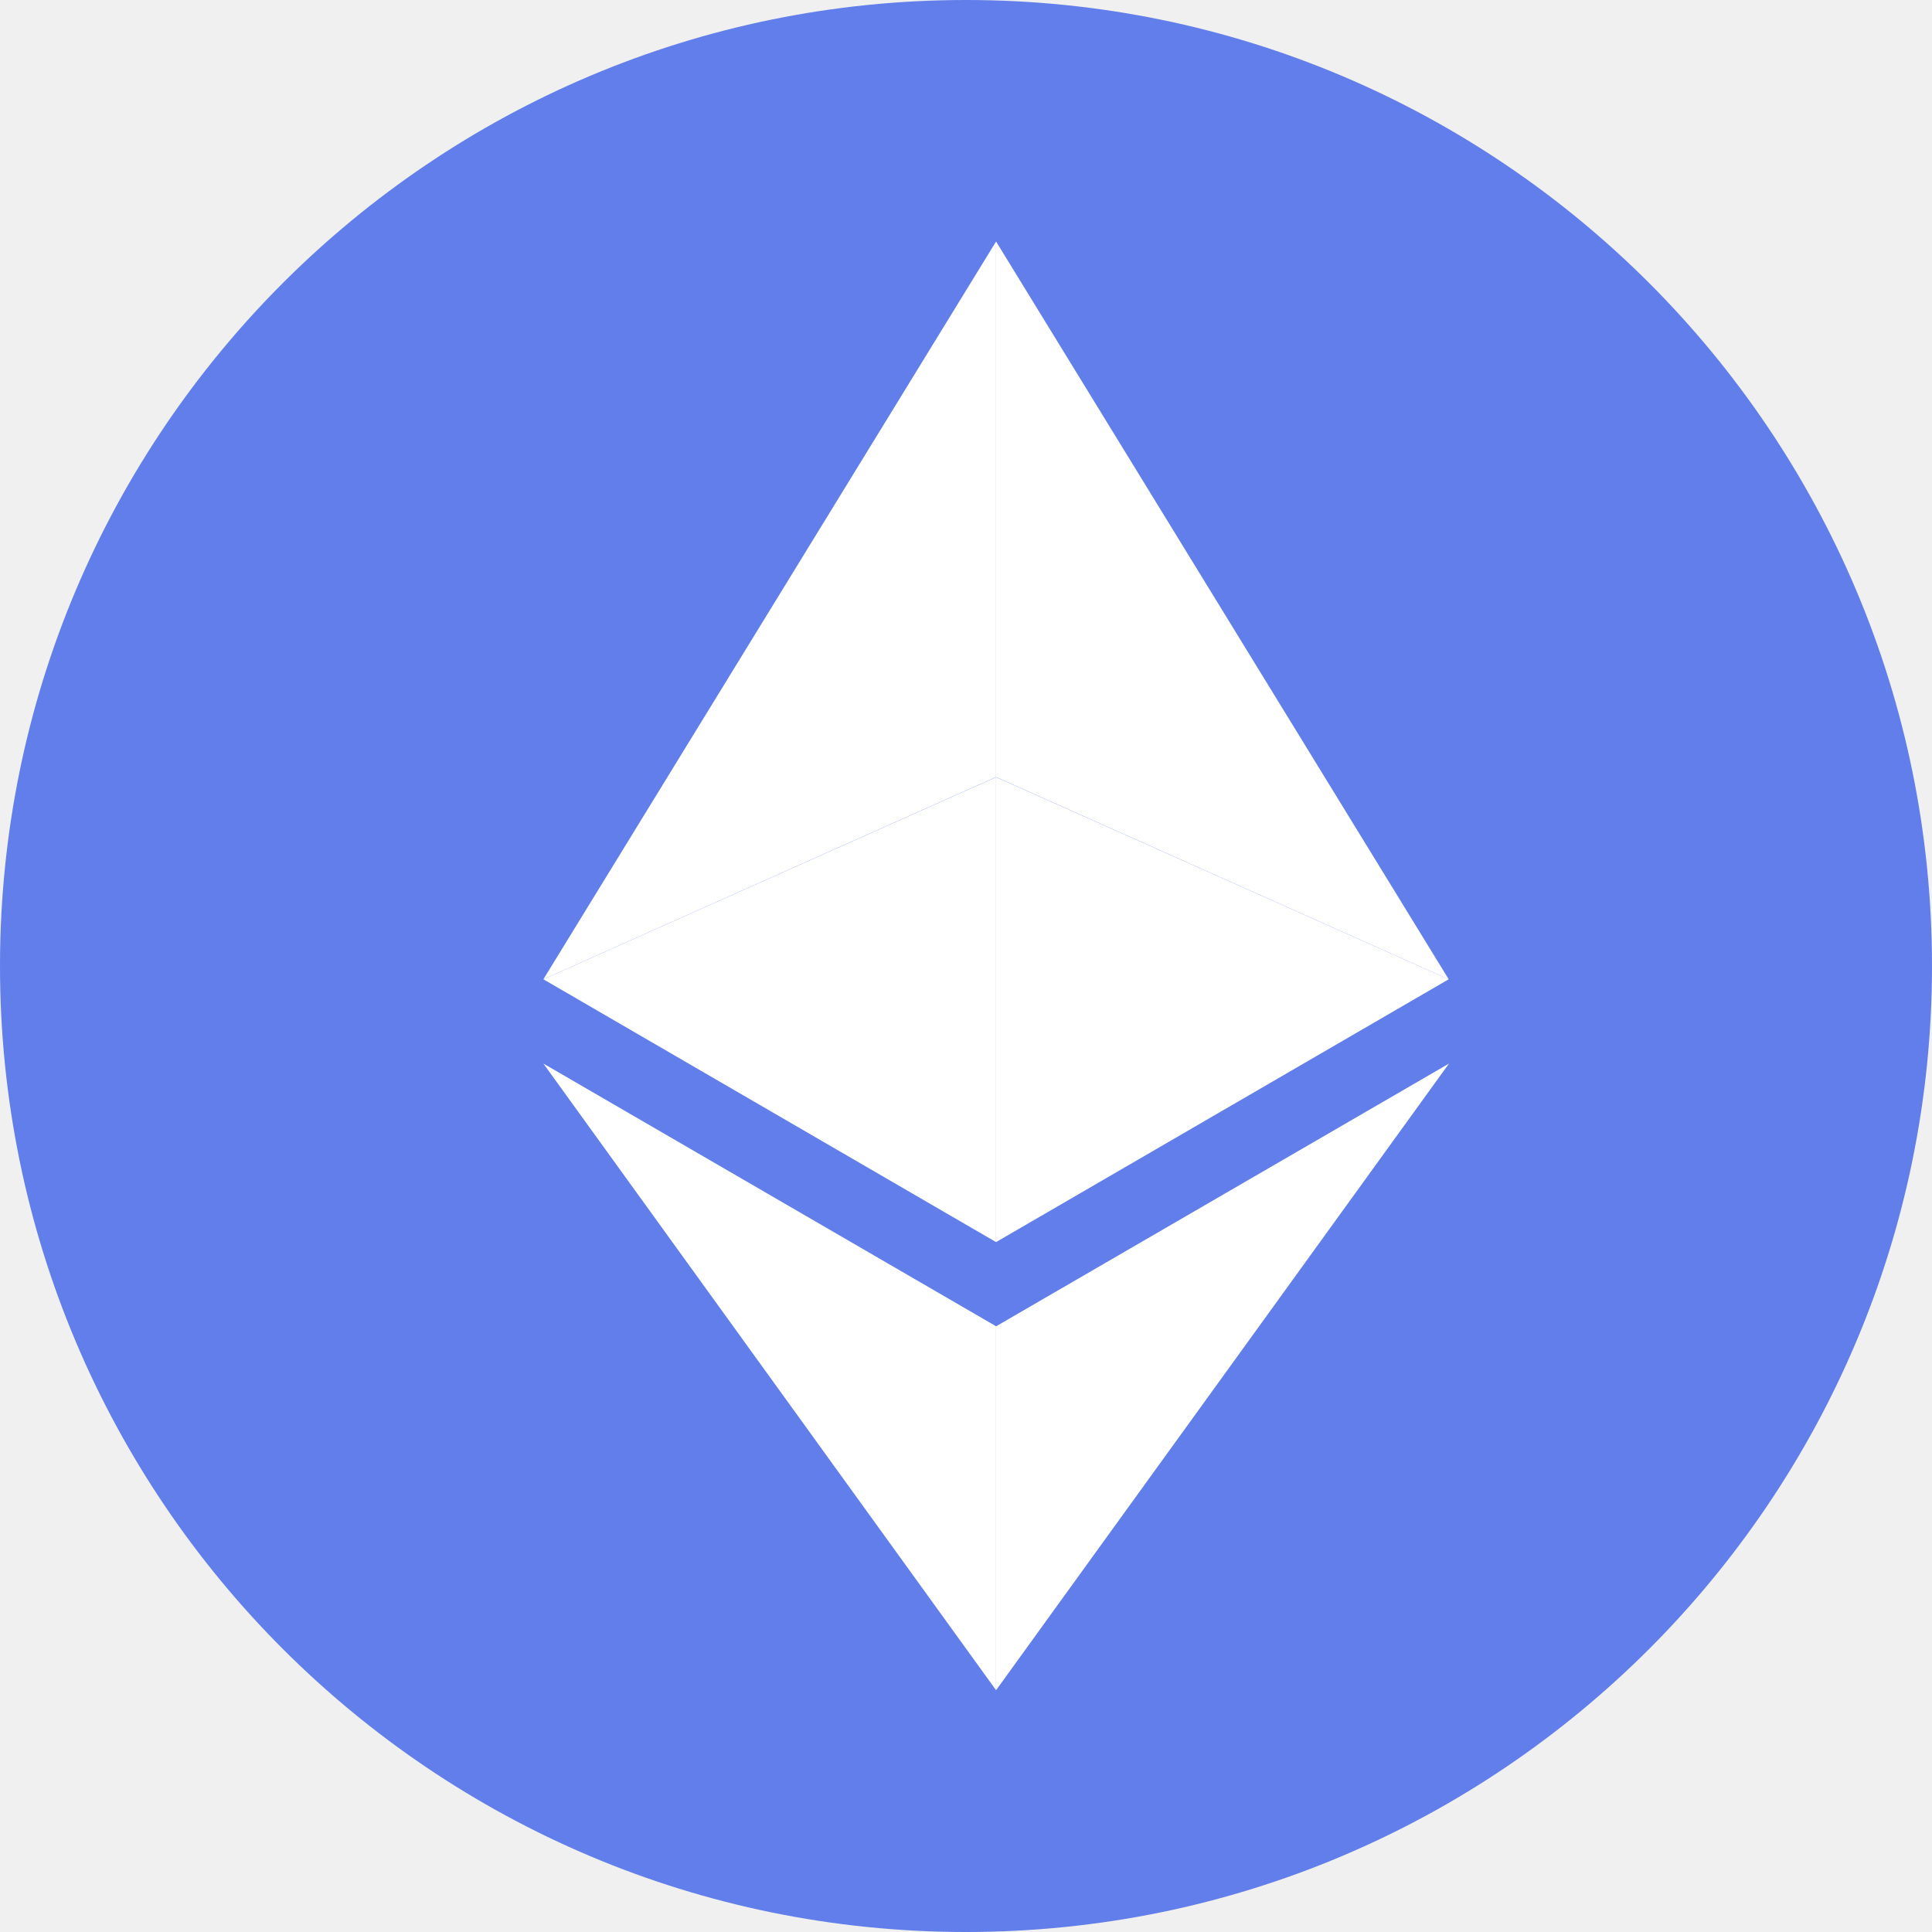
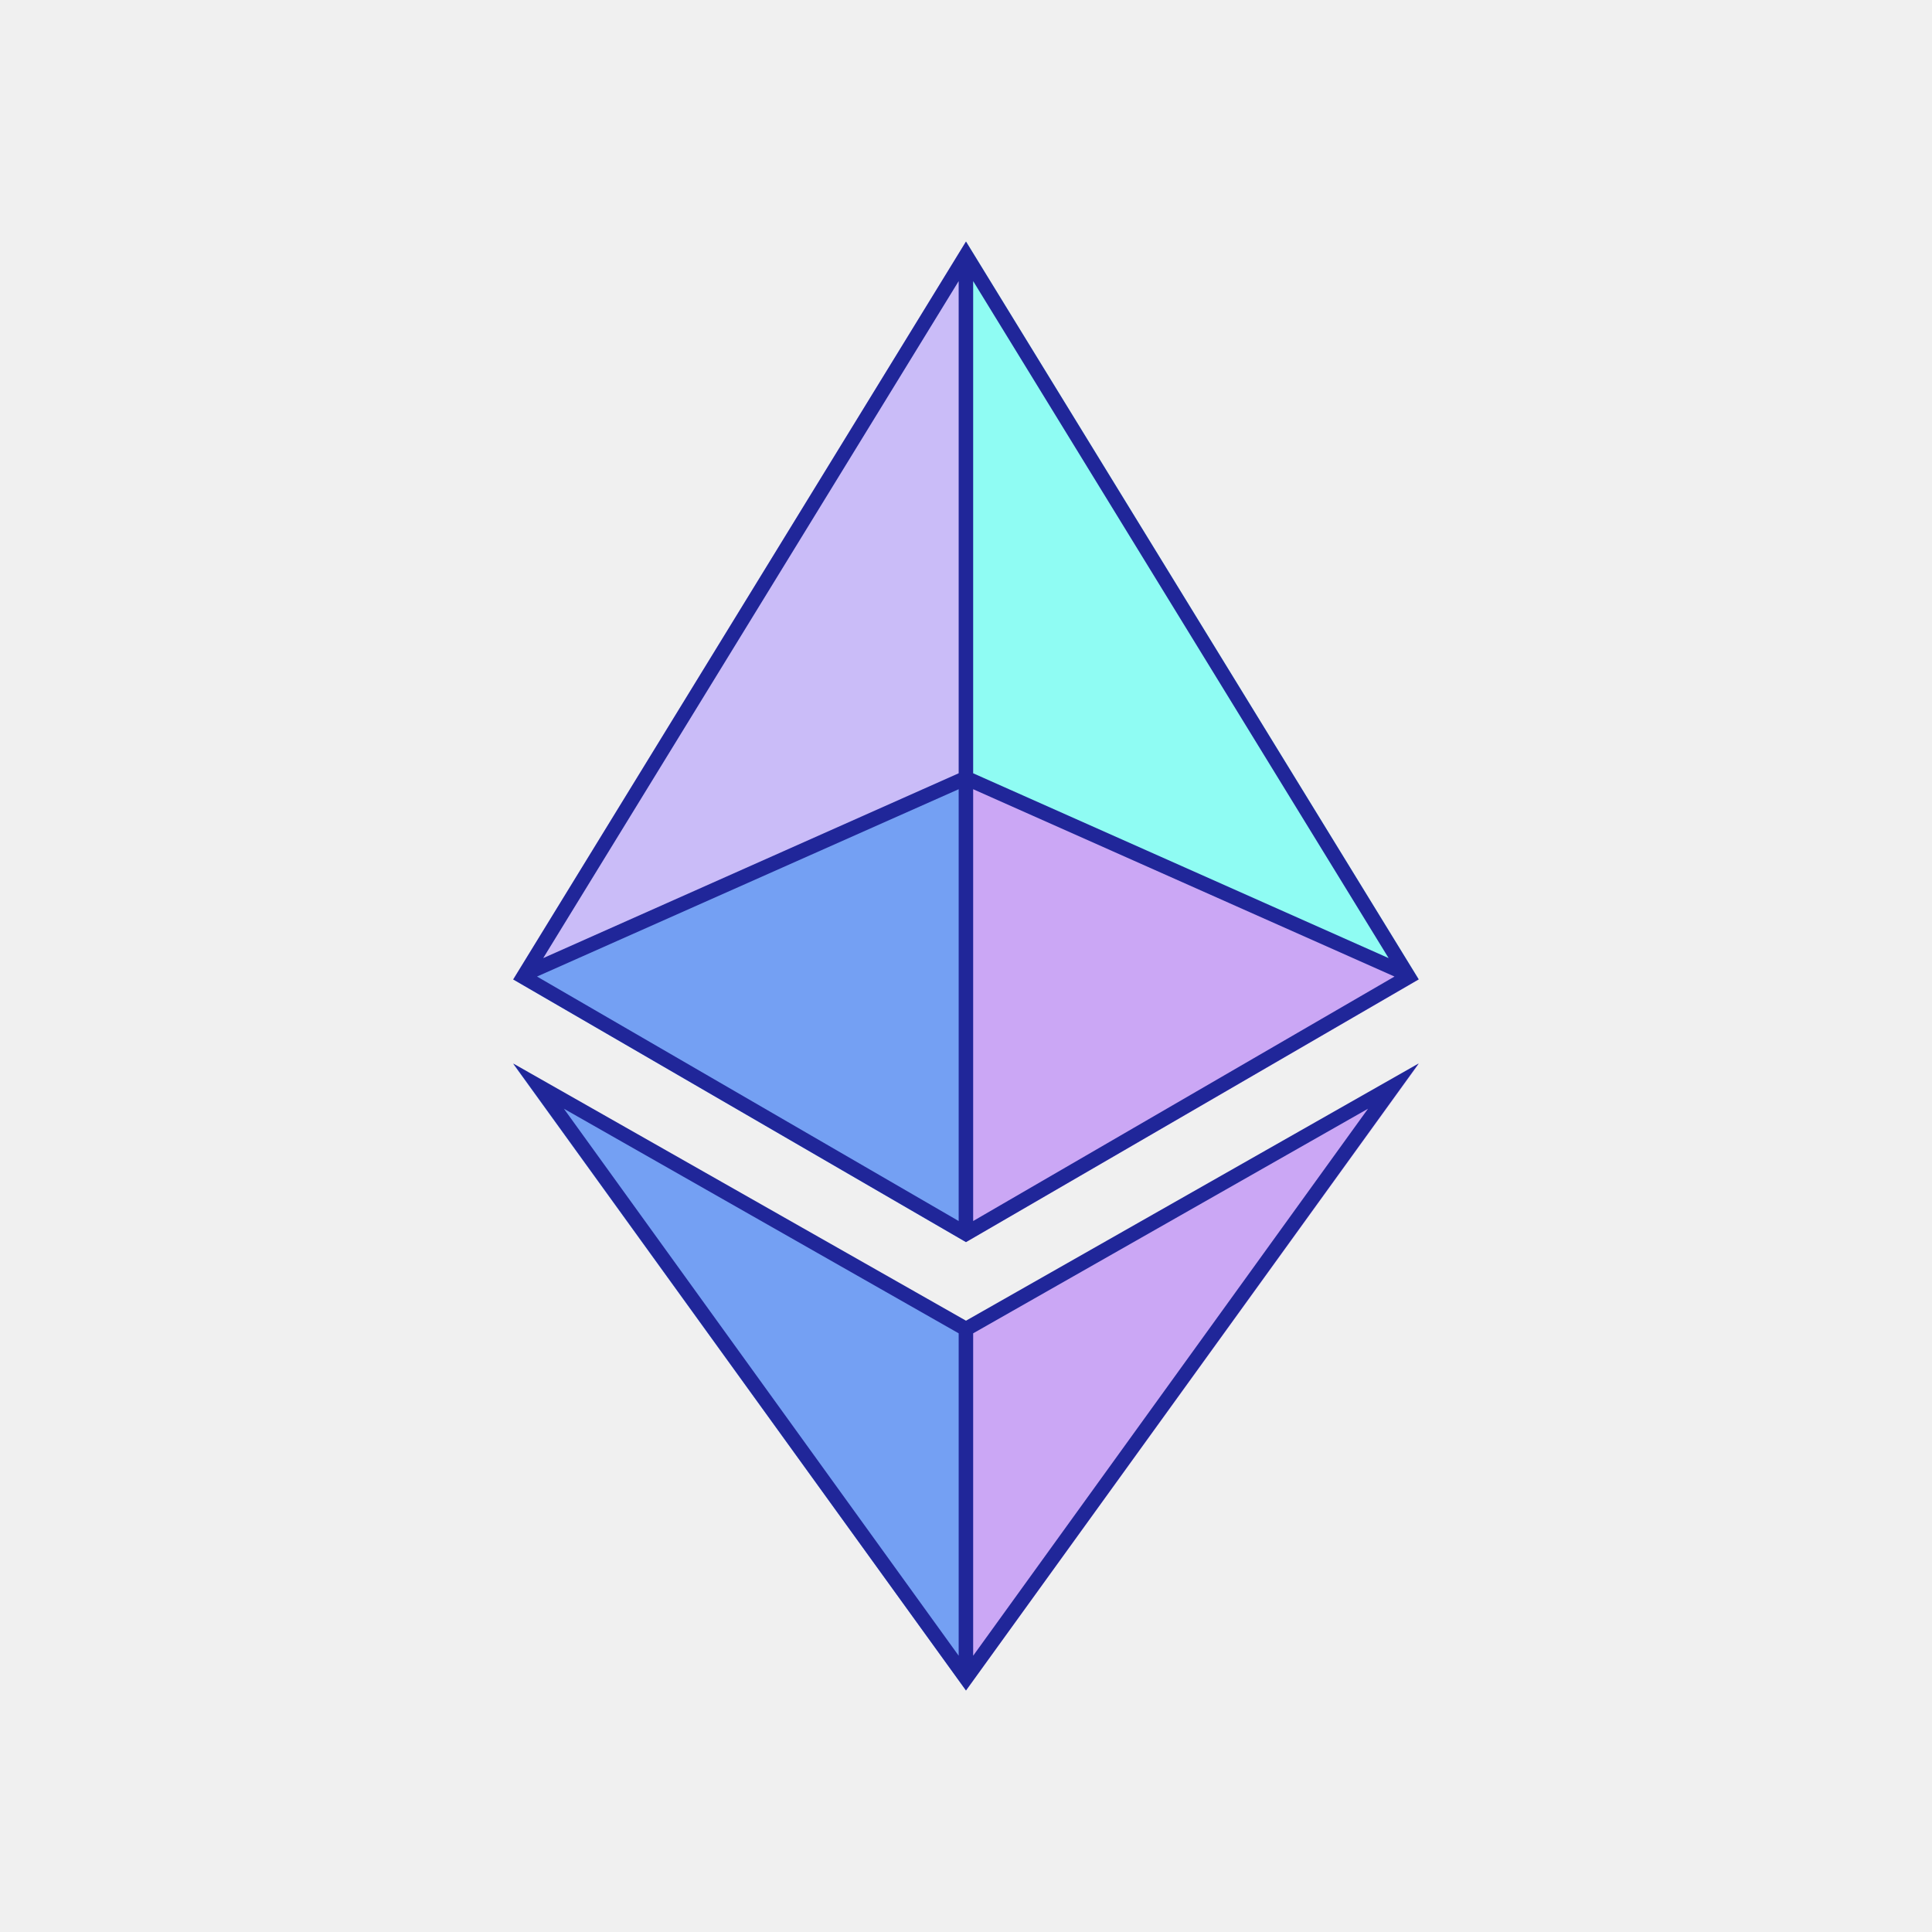
- <svg xmlns="http://www.w3.org/2000/svg" width="32" height="32" viewBox="0 0 32 32">
-   <g fill="none" fillRule="evenodd">
-     <circle cx="16" cy="16" r="16" fill="#627EEA" />
-     <g fill="#FFF" fillRule="nonzero">
-       <path fillOpacity=".602" d="M16.498 4v8.87l7.497 3.35z" />
-       <path d="M16.498 4L9 16.22l7.498-3.35z" />
-       <path fillOpacity=".602" d="M16.498 21.968v6.027L24 17.616z" />
-       <path d="M16.498 27.995v-6.028L9 17.616z" />
-       <path fillOpacity=".2" d="M16.498 20.573l7.497-4.353-7.497-3.348z" />
-       <path fillOpacity=".602" d="M9 16.22l7.498 4.353v-7.701z" />
-     </g>
-   </g>
+ <svg xmlns="http://www.w3.org/2000/svg" width="24" height="24" fill="none" viewBox="0 0 24 24">
+   <path fill="#8FFCF3" d="M12 3v6.651l5.625 2.516z" />
+   <path fill="#CABCF8" d="m12 3-5.625 9.166L12 9.653z" />
+   <path fill="#CBA7F5" d="M12 16.478V21l5.625-7.784z" />
+   <path fill="#74A0F3" d="M12 21v-4.522l-5.625-3.262z" />
+   <path fill="#CBA7F5" d="m12 15.43 5.625-3.263L12 9.652z" />
+   <path fill="#74A0F3" d="M6.375 12.167 12 15.43V9.652z" />
+   <path fill="#202699" fill-rule="evenodd" d="m12 15.43-5.625-3.263L12 3l5.624 9.166zm-5.252-3.528 5.161-8.41v6.114zm-.077.229 5.238-2.327v5.364zm5.418-2.327v5.364l5.234-3.037zm0-.198 5.161 2.296-5.161-8.41z" clip-rule="evenodd" />
+   <path fill="#202699" fill-rule="evenodd" d="m12 16.406-5.625-3.195L12 21l5.624-7.79zm-4.995-2.633 4.904 2.79v4.005zm5.084 2.79v4.005l4.905-6.795z" clip-rule="evenodd" />
</svg>
